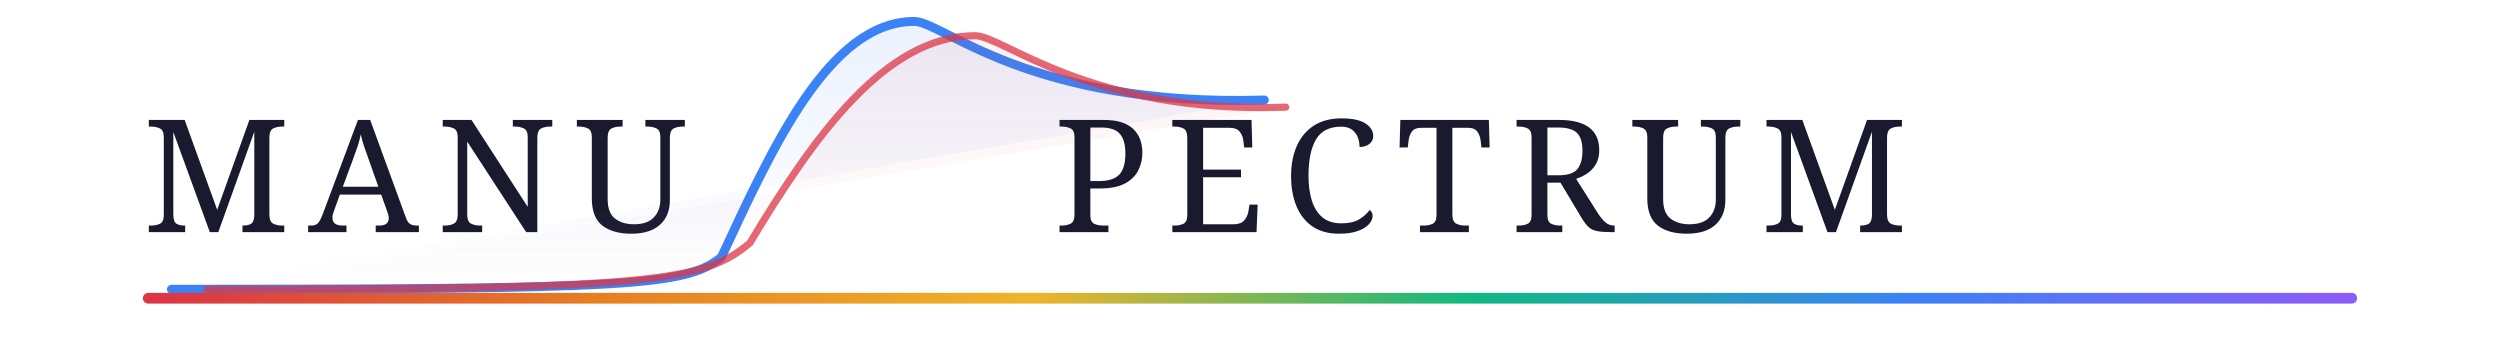
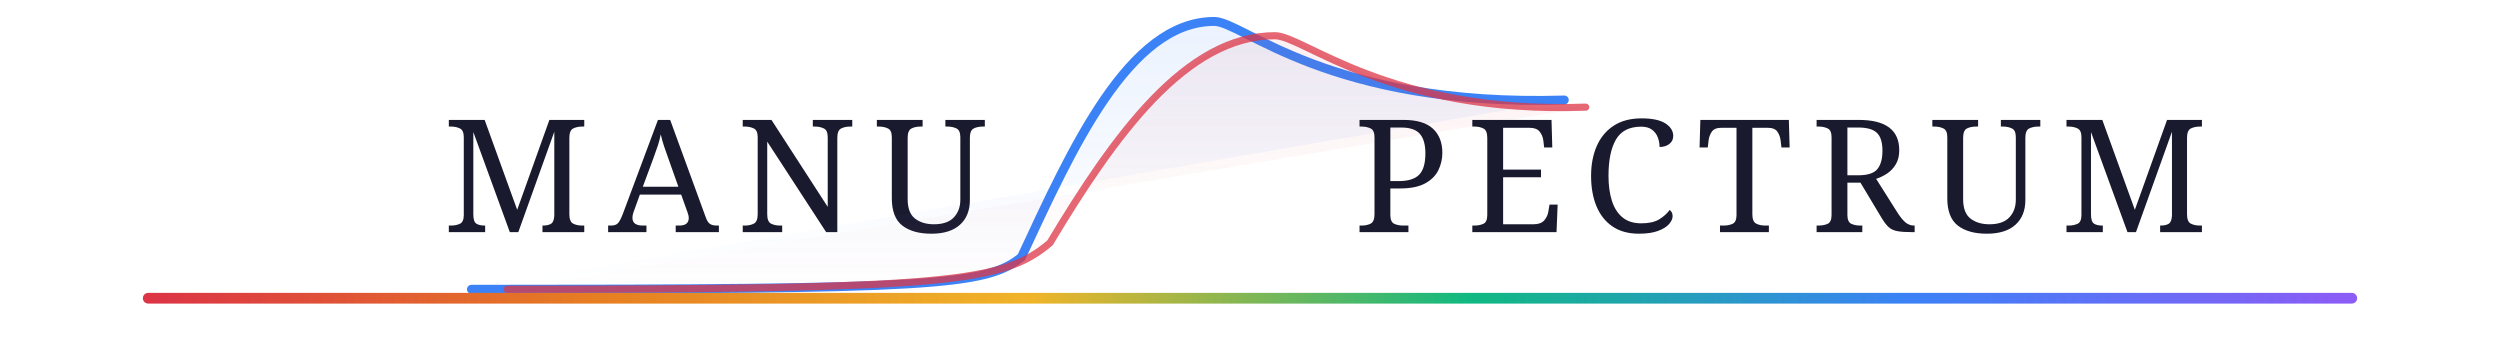
<svg xmlns="http://www.w3.org/2000/svg" viewBox="0 0 700 95">
  <defs>
    <linearGradient id="spectral-bar" x1="0%" y1="0%" x2="100%" y2="0%">
      <stop offset="0%" stop-color="#dc3545" />
      <stop offset="20%" stop-color="#e67e22" />
      <stop offset="40%" stop-color="#f0b429" />
      <stop offset="60%" stop-color="#10b981" />
      <stop offset="80%" stop-color="#3b82f6" />
      <stop offset="100%" stop-color="#8b5cf6" />
    </linearGradient>
    <linearGradient id="glow-blue" x1="0" y1="1" x2="0" y2="0">
      <stop offset="0%" stop-color="#3b82f6" stop-opacity="0" />
      <stop offset="100%" stop-color="#3b82f6" stop-opacity="0.10" />
    </linearGradient>
    <linearGradient id="glow-red" x1="0" y1="1" x2="0" y2="0">
      <stop offset="0%" stop-color="#dc3545" stop-opacity="0" />
      <stop offset="100%" stop-color="#dc3545" stop-opacity="0.07" />
    </linearGradient>
  </defs>
-   <text x="40" y="65" fill="#1a1a2e" font-family="Georgia, 'Cormorant Garamond', serif" font-size="44" font-weight="300" letter-spacing="5">MANU</text>
-   <path d="M 48,81 C 178,81 192,80 202,72 C 216,42 232,6 256,6 C 264,6 288,30 354,28 L 48,81 Z" fill="url(#glow-blue)" />
-   <path d="M 48,81 C 178,81 192,80 202,72 C 216,42 232,6 256,6 C 264,6 288,30 354,28" fill="none" stroke="#3b82f6" stroke-width="2.5" stroke-linecap="round" />
-   <path d="M 58,81 C 182,81 197,79 210,68 C 228,38 248,10 273,10 C 281,10 305,32 360,30 L 58,81 Z" fill="url(#glow-red)" />
-   <path d="M 58,81 C 182,81 197,79 210,68 C 228,38 248,10 273,10 C 281,10 305,32 360,30" fill="none" stroke="#dc3545" stroke-width="2" stroke-linecap="round" opacity="0.75" />
-   <text x="295" y="65" fill="#1a1a2e" font-family="Georgia, 'Cormorant Garamond', serif" font-size="44" font-weight="300" letter-spacing="5">PECTRUM</text>
+   <text x="124" y="65" fill="#1a1a2e" font-family="Georgia, 'Cormorant Garamond', serif" font-size="44" font-weight="300" letter-spacing="5">MANU</text>
+   <path d="M 132,81 C 262,81 276,80 286,72 C 300,42 316,6 340,6 C 348,6 372,30 438,28 L 132,81 Z" fill="url(#glow-blue)" />
+   <path d="M 132,81 C 262,81 276,80 286,72 C 300,42 316,6 340,6 C 348,6 372,30 438,28" fill="none" stroke="#3b82f6" stroke-width="2.5" stroke-linecap="round" />
+   <path d="M 142,81 C 266,81 281,79 294,68 C 312,38 332,10 357,10 C 365,10 389,32 444,30 L 142,81 Z" fill="url(#glow-red)" />
+   <path d="M 142,81 C 266,81 281,79 294,68 C 312,38 332,10 357,10 C 365,10 389,32 444,30" fill="none" stroke="#dc3545" stroke-width="2" stroke-linecap="round" opacity="0.75" />
+   <text x="379" y="65" fill="#1a1a2e" font-family="Georgia, 'Cormorant Garamond', serif" font-size="44" font-weight="300" letter-spacing="5">PECTRUM</text>
  <rect x="40" y="82" width="620" height="3" rx="1.5" fill="url(#spectral-bar)" />
</svg>
